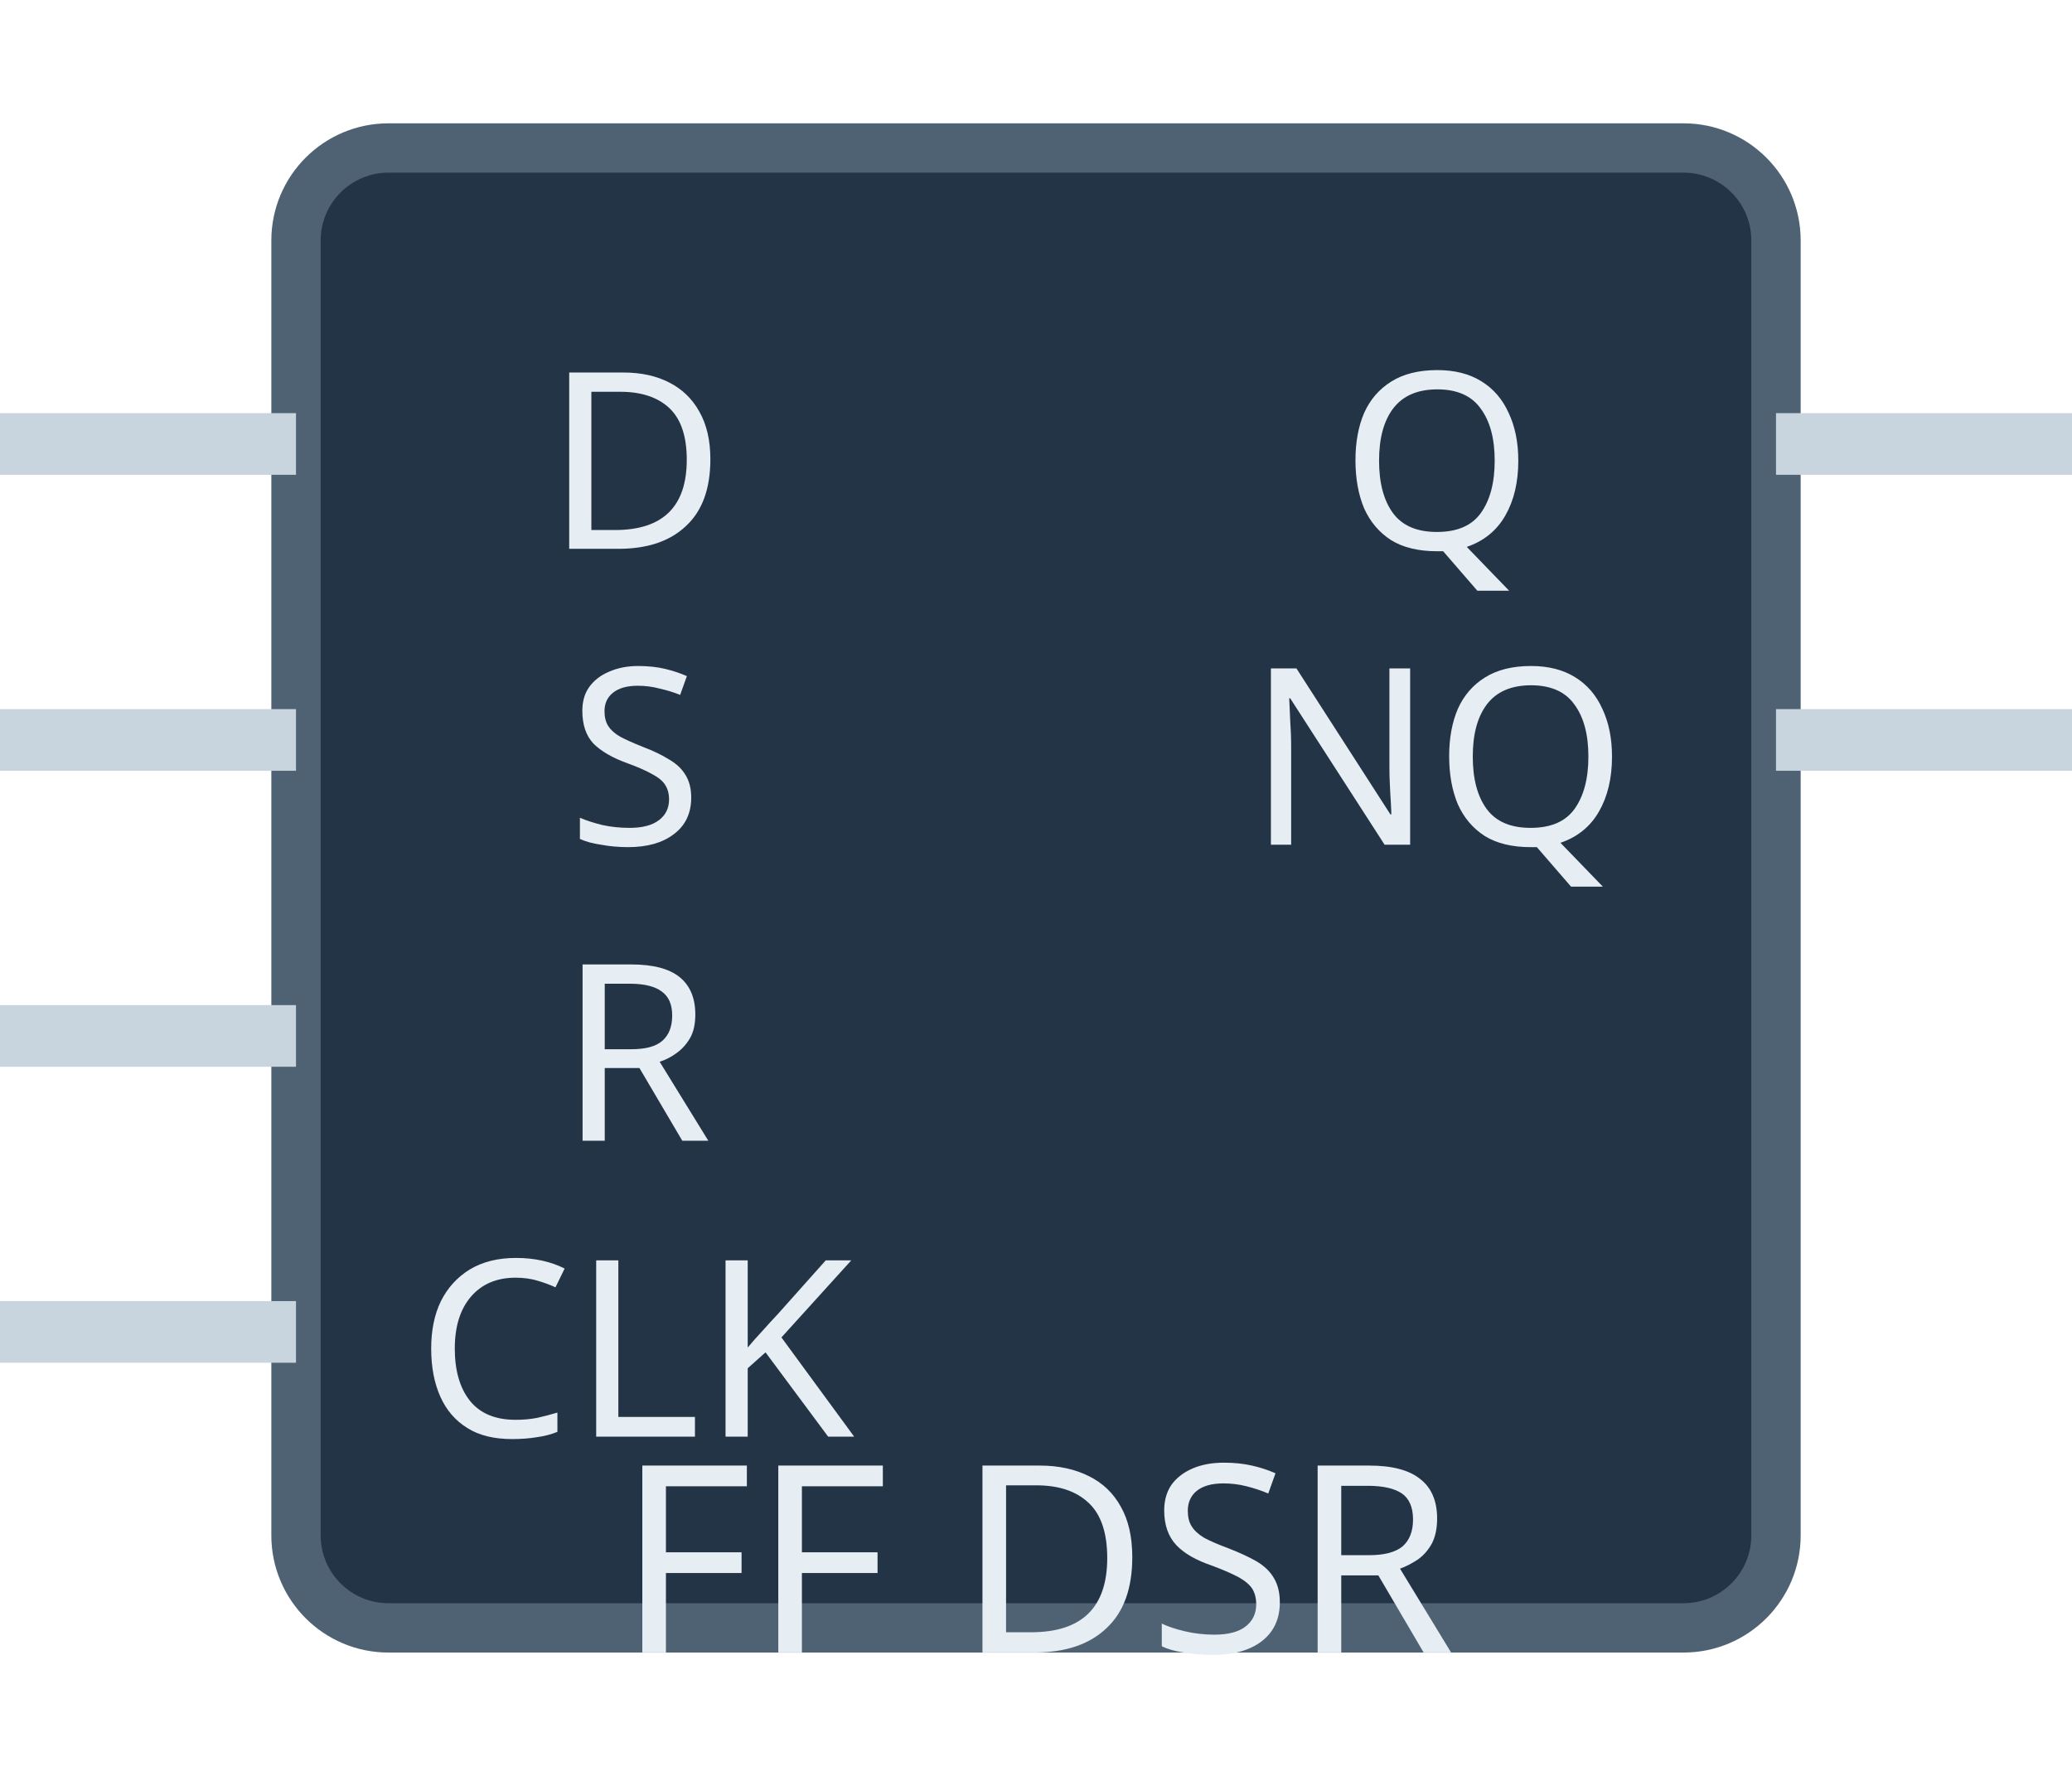
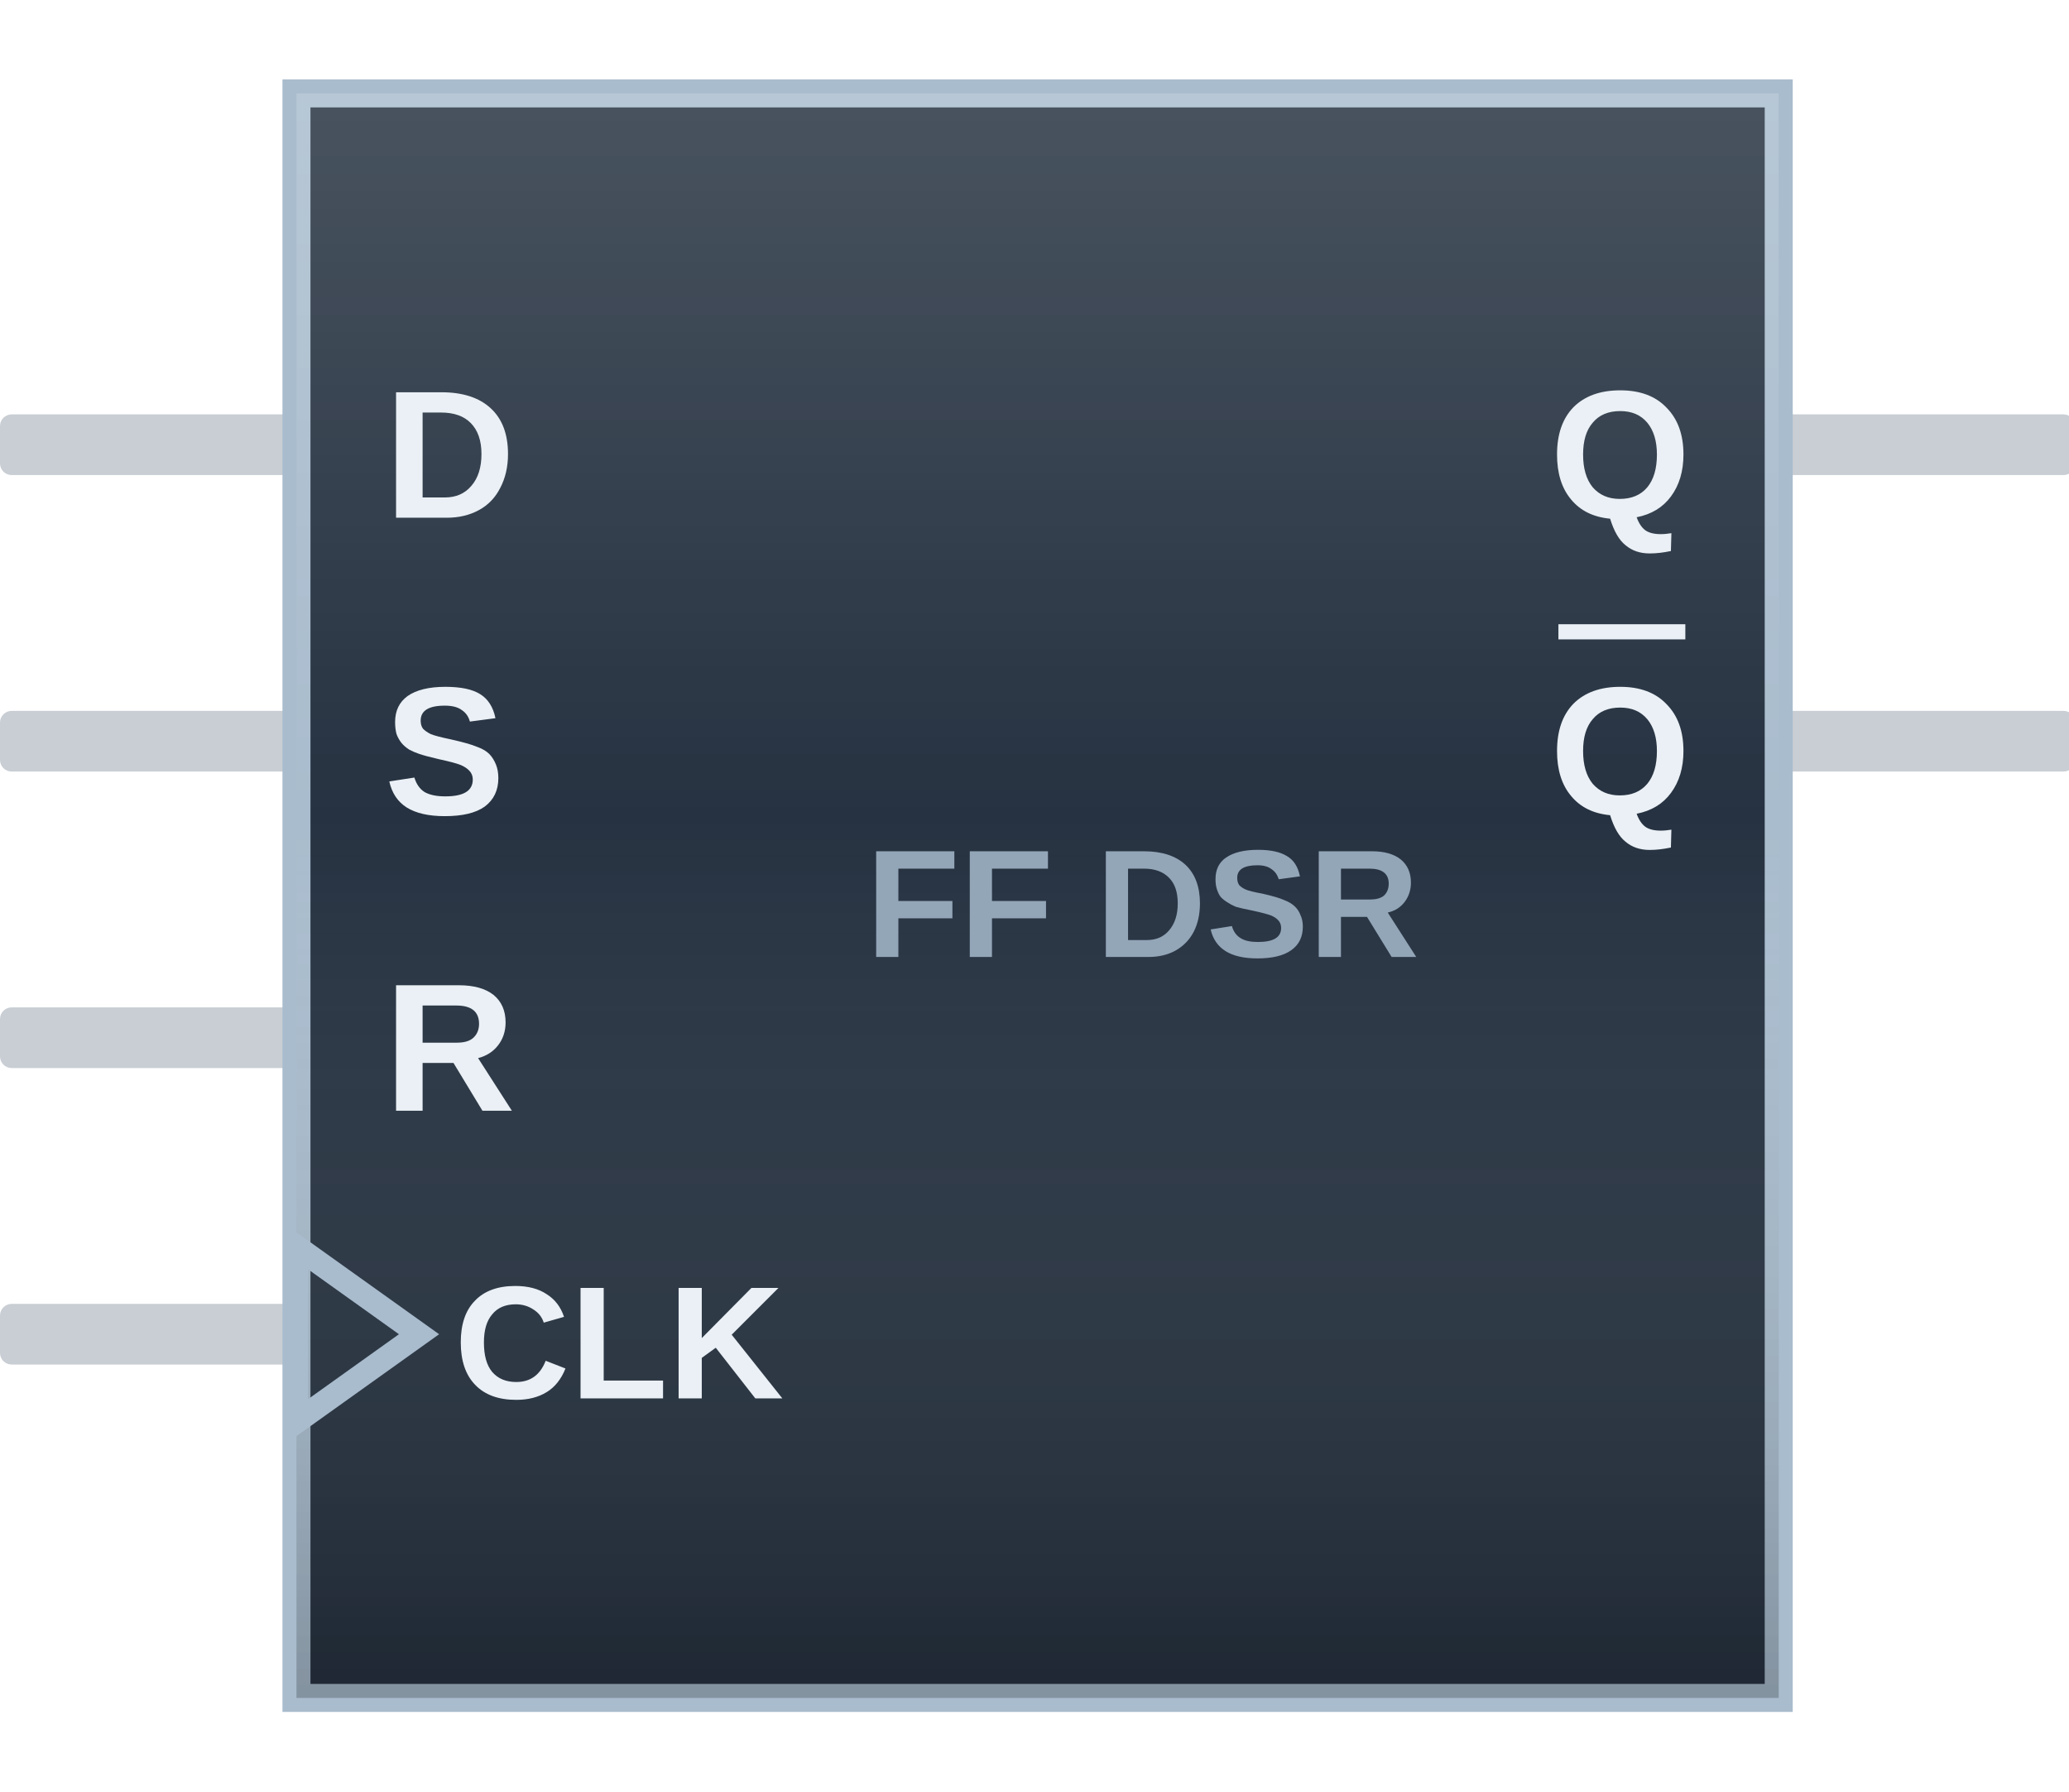
- <svg xmlns="http://www.w3.org/2000/svg" version="1.1" width="67.2" height="57.6" viewBox="0 0 67.2 57.6" font-family="sans-serif" text-anchor="middle">
-   <rect x="9.6" y="4.8" width="48" height="48" rx="3" fill="#243447" stroke="#4E6274" stroke-width="1.6" />
-   <path d="M0 14.4 H9.6" stroke="#C8D4DE" stroke-width="2" />
-   <text x="20.6" y="17.8" fill="#E6EDF3" font-size="8">D</text>
-   <path d="M0 24 H9.6" stroke="#C8D4DE" stroke-width="2" />
-   <text x="20.6" y="27.4" fill="#E6EDF3" font-size="8">S</text>
-   <path d="M0 33.6 H9.6" stroke="#C8D4DE" stroke-width="2" />
-   <text x="20.6" y="37" fill="#E6EDF3" font-size="8">R</text>
-   <path d="M0 43.2 H9.6" stroke="#C8D4DE" stroke-width="2" />
-   <text x="20.6" y="46.6" fill="#E6EDF3" font-size="8">CLK</text>
-   <path d="M57.6 14.4 H67.2" stroke="#C8D4DE" stroke-width="2" />
-   <text x="46.6" y="17.8" fill="#E6EDF3" font-size="8">Q</text>
-   <path d="M57.6 24 H67.2" stroke="#C8D4DE" stroke-width="2" />
-   <text x="46.6" y="27.4" fill="#E6EDF3" font-size="8">NQ</text>
-   <text x="33.6" y="53.6" fill="#E6EDF3" font-size="8.5">FF DSR</text>
+ <svg xmlns="http://www.w3.org/2000/svg" version="1.1" width="67px" height="58px" viewBox="0 0 67 58">
+   <defs>
+     <linearGradient id="luz" x1="0" y1="0" x2="0" y2="1">
+       <stop offset="0" stop-color="#ffffff" stop-opacity="0.16" />
+       <stop offset="0.45" stop-color="#ffffff" stop-opacity="0" />
+       <stop offset="1" stop-color="#000000" stop-opacity="0.22" />
+     </linearGradient>
+     <linearGradient id="metal" x1="0" y1="0" x2="0" y2="1">
+       <stop offset="0" stop-color="#f4f6f8" />
+       <stop offset="0.5" stop-color="#b9bfc6" />
+       <stop offset="1" stop-color="#868d95" />
+     </linearGradient>
+     <linearGradient id="metal-h" x1="0" y1="0" x2="1" y2="0">
+       <stop offset="0" stop-color="#8a9199" />
+       <stop offset="0.35" stop-color="#eef1f4" />
+       <stop offset="0.7" stop-color="#b3b9c0" />
+       <stop offset="1" stop-color="#7c838b" />
+     </linearGradient>
+     <radialGradient id="lata" cx="0.4" cy="0.38" r="0.66">
+       <stop offset="0" stop-color="#f6f8fa" />
+       <stop offset="0.6" stop-color="#c3c9cf" />
+       <stop offset="1" stop-color="#8c939b" />
+     </radialGradient>
+     <linearGradient id="plastico" x1="0" y1="0" x2="0" y2="1">
+       <stop offset="0" stop-color="#3a3c40" />
+       <stop offset="1" stop-color="#16171a" />
+     </linearGradient>
+     <linearGradient id="ouro" x1="0" y1="0" x2="0" y2="1">
+       <stop offset="0" stop-color="#f4dc8c" />
+       <stop offset="1" stop-color="#b88a2c" />
+     </linearGradient>
+   </defs>
+   <rect x="0" y="13.417" width="9.978" height="1.965" rx="0.378" fill="#c9ced4" />
+   <rect x="0" y="23.017" width="9.978" height="1.965" rx="0.378" fill="#c9ced4" />
+   <rect x="0" y="32.617" width="9.978" height="1.965" rx="0.378" fill="#c9ced4" />
+   <rect x="0" y="42.217" width="9.978" height="1.965" rx="0.378" fill="#c9ced4" />
+   <rect x="57.222" y="13.417" width="9.978" height="1.965" rx="0.378" fill="#c9ced4" />
+   <rect x="57.222" y="23.017" width="9.978" height="1.965" rx="0.378" fill="#c9ced4" />
+   <path d="M9.6 3.024 L57.6 3.024 L57.6 54.976 L9.6 54.976 Z" fill="#263241" stroke="#a9bccd" stroke-width="0.907" />
+   <path d="M9.6 3.024 L57.6 3.024 L57.6 54.976 L9.6 54.976 Z" fill="url(#luz)" />
+   <text transform="translate(12.435 14.4) rotate(0)" x="0" y="2.362" font-family="Arial" font-weight="bold" font-size="5.906" fill="#eaf0f5" text-anchor="start">D</text>
+   <text transform="translate(12.435 24) rotate(0)" x="0" y="2.362" font-family="Arial" font-weight="bold" font-size="5.906" fill="#eaf0f5" text-anchor="start">S</text>
+   <text transform="translate(12.435 33.6) rotate(0)" x="0" y="2.362" font-family="Arial" font-weight="bold" font-size="5.906" fill="#eaf0f5" text-anchor="start">R</text>
+   <path d="M9.6 40.365 L13.569 43.2 L9.6 46.035 Z" fill="none" stroke="#a9bccd" stroke-width="0.756" />
+   <text transform="translate(14.702 43.2) rotate(0)" x="0" y="2.079" font-family="Arial" font-weight="bold" font-size="5.197" fill="#eaf0f5" text-anchor="start">CLK</text>
+   <text transform="translate(54.765 14.4) rotate(0)" x="0" y="2.362" font-family="Arial" font-weight="bold" font-size="5.906" fill="#eaf0f5" text-anchor="end">Q</text>
+   <text transform="translate(54.765 24) rotate(0)" x="0" y="2.362" font-family="Arial" font-weight="bold" font-size="5.906" fill="#eaf0f5" text-anchor="end">Q</text>
+   <path d="M50.466 20.457 L54.576 20.457" fill="none" stroke="#eaf0f5" stroke-width="0.491" stroke-linecap="butt" />
+   <text transform="translate(37.002 29) rotate(0)" x="0" y="1.984" font-family="Arial" font-weight="bold" font-size="4.961" fill="#93a6b8" text-anchor="middle">FF DSR</text>
</svg>
